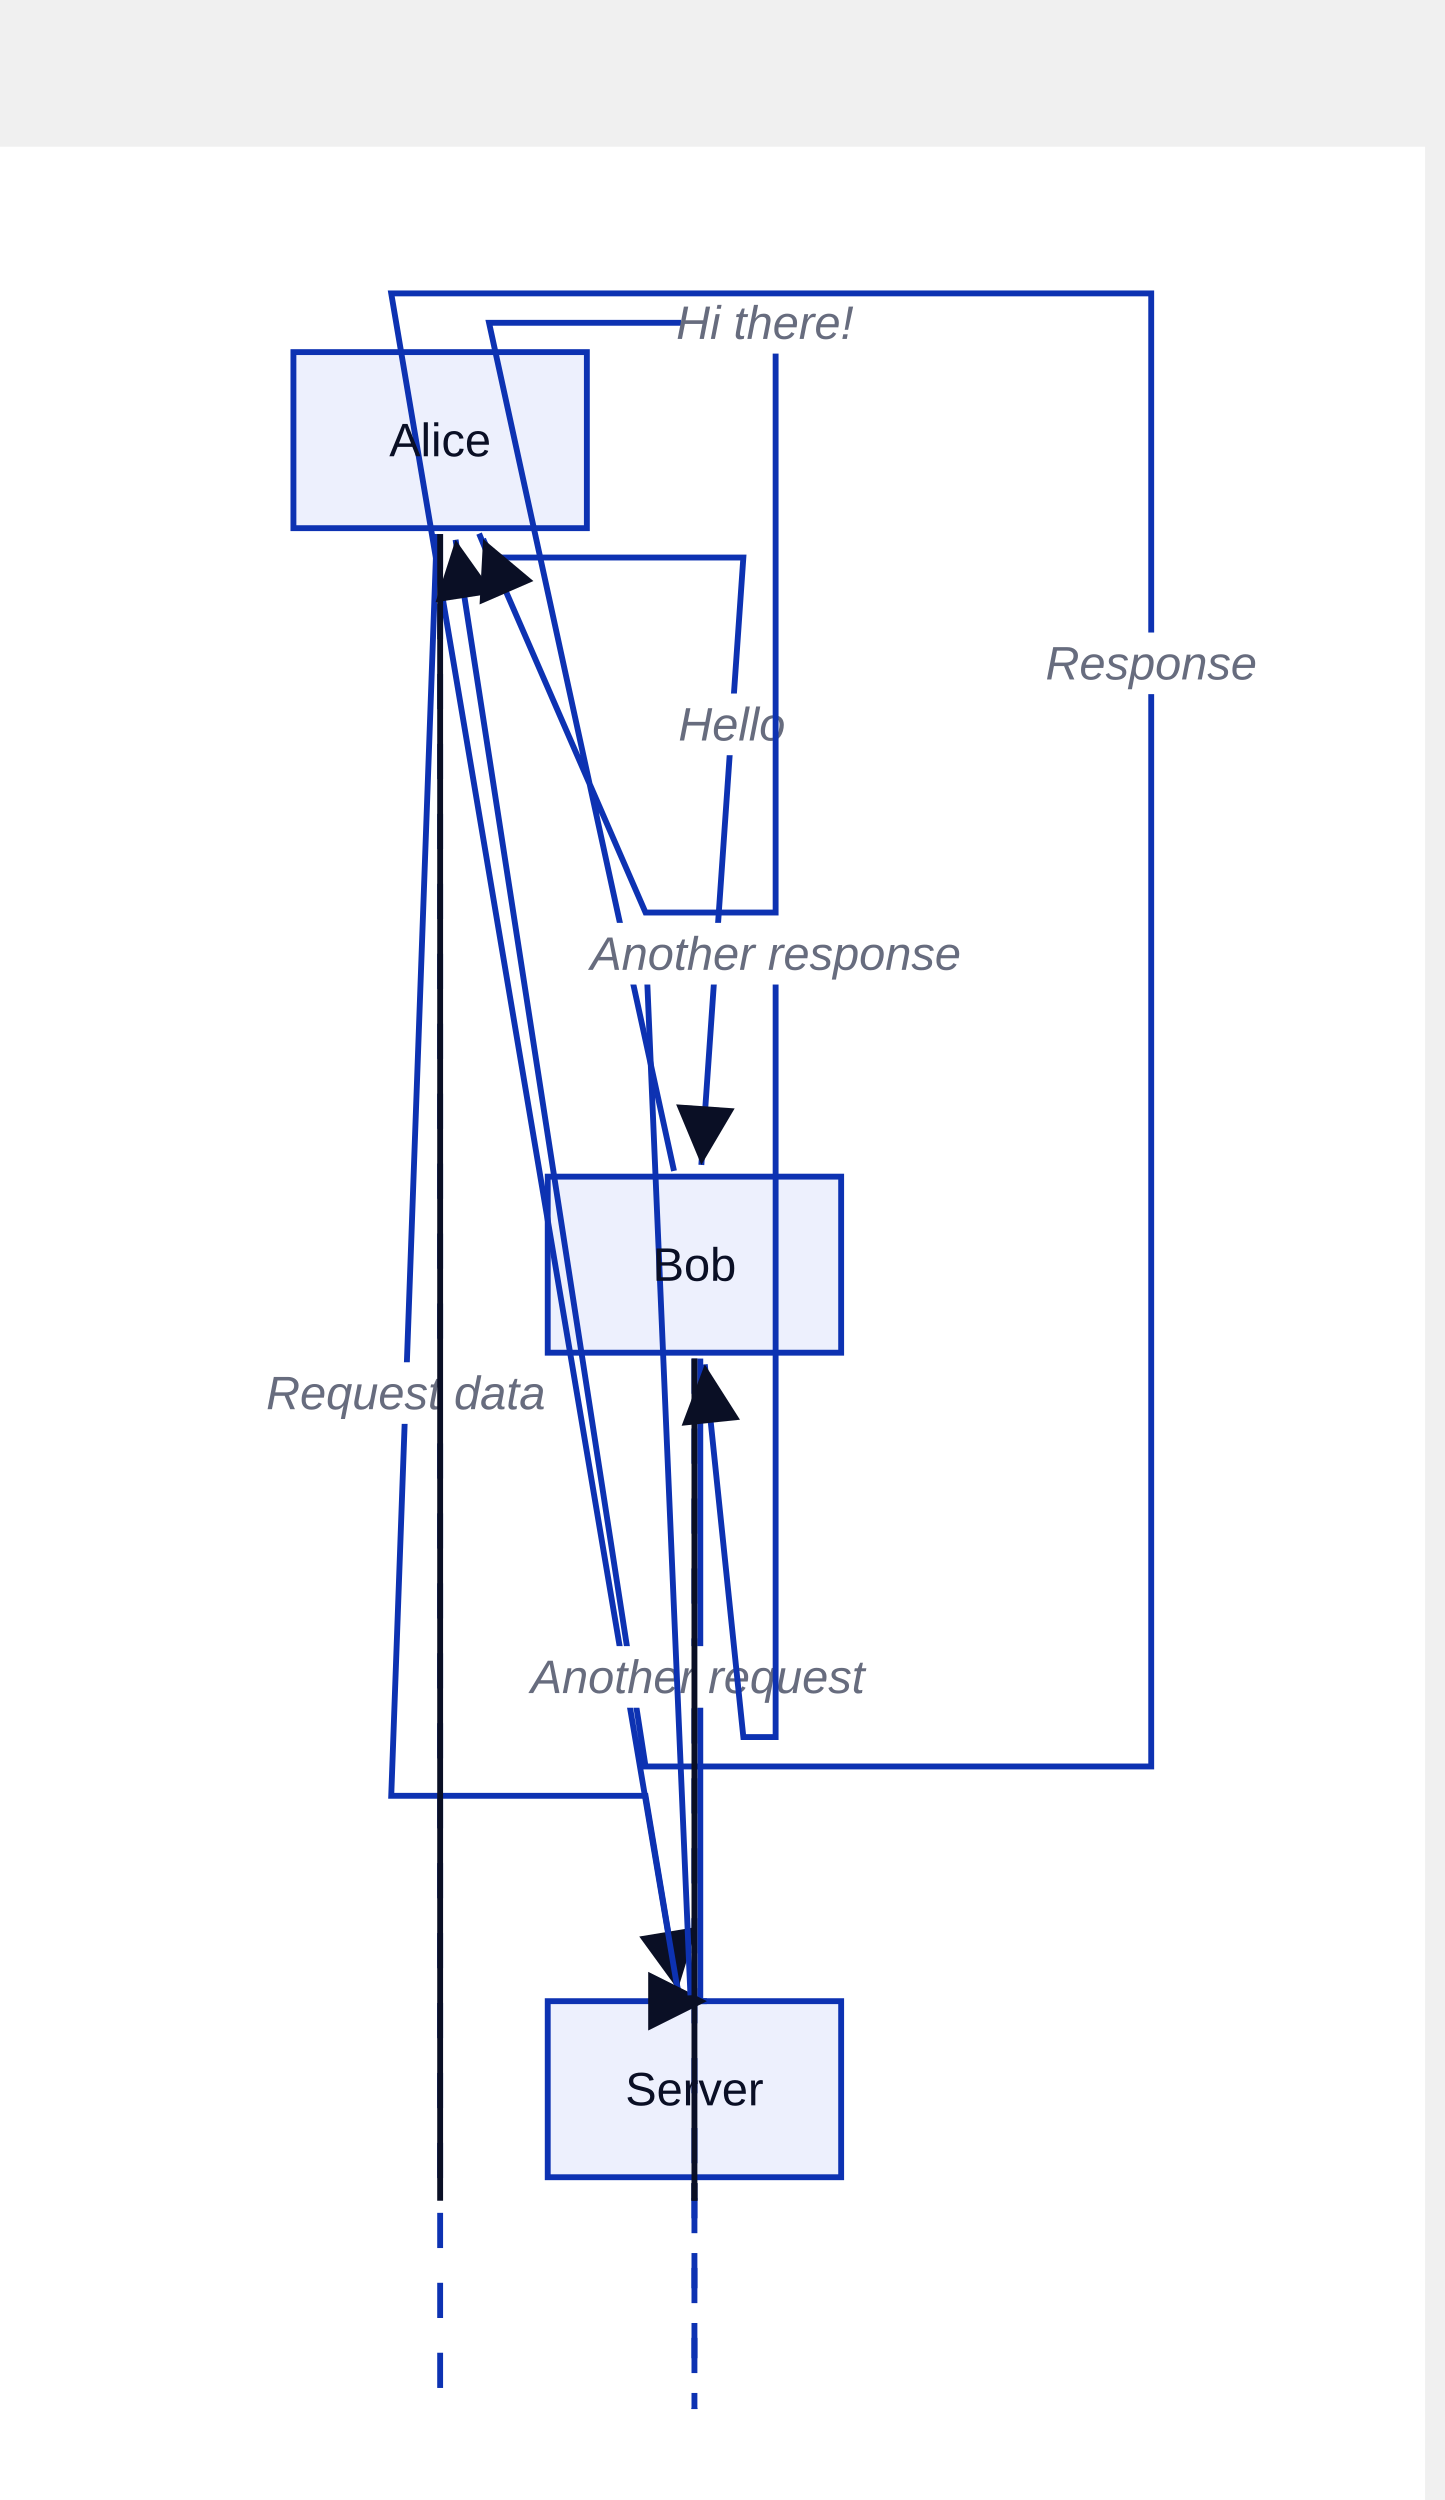
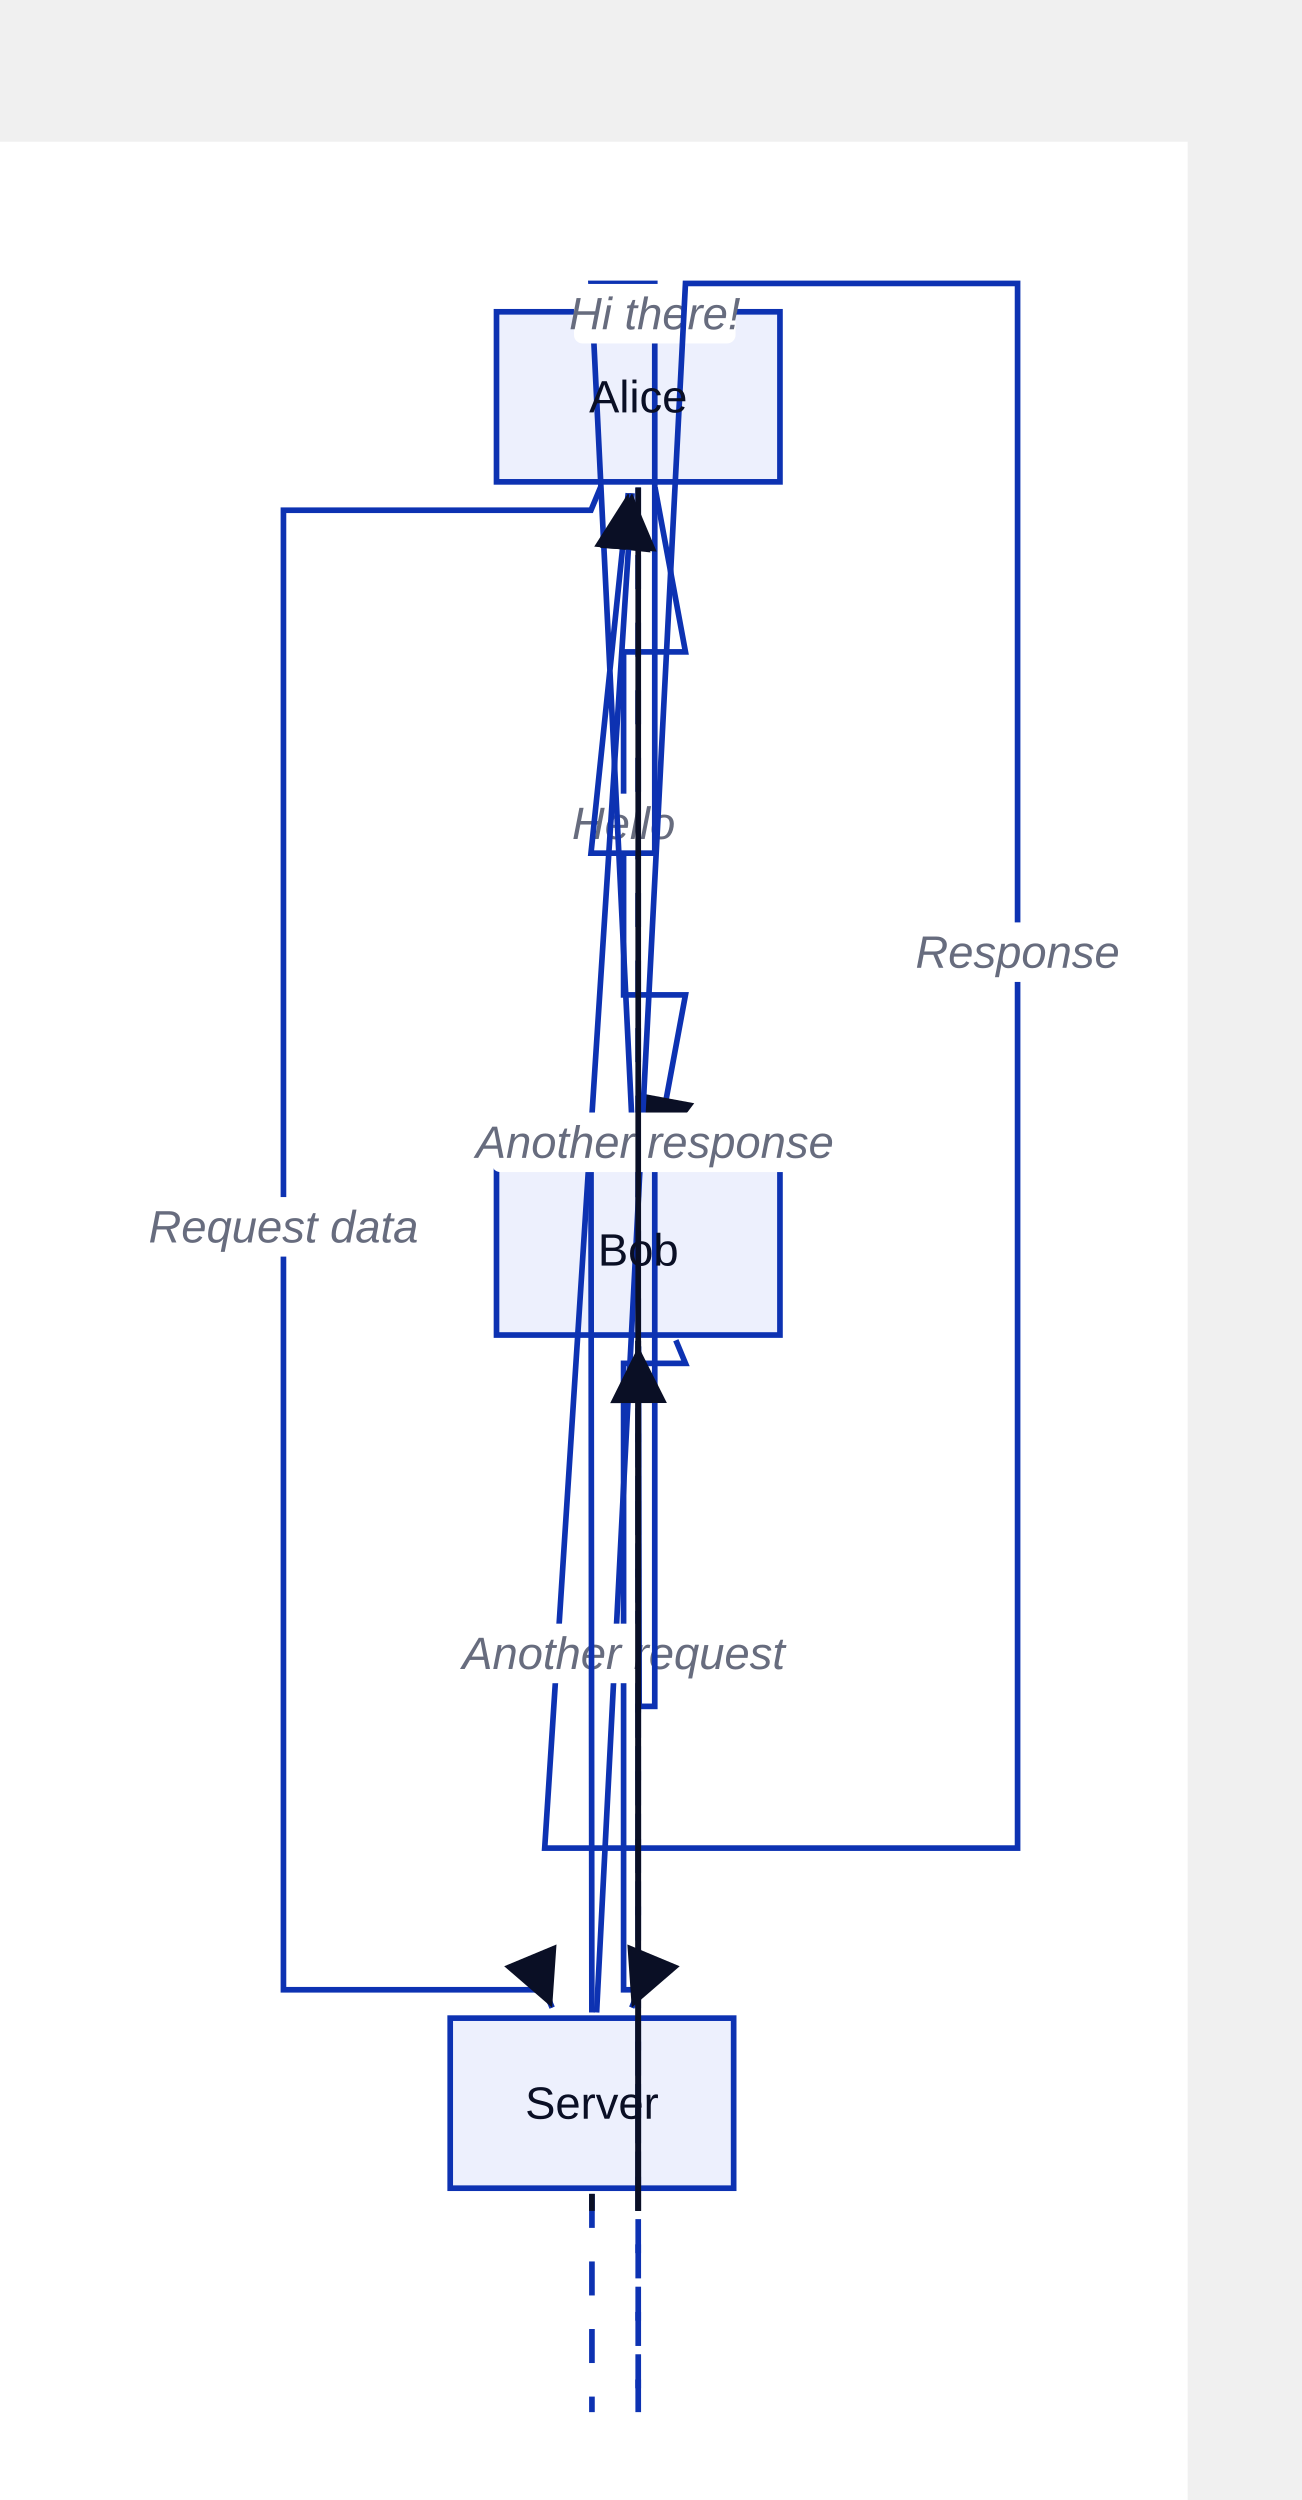
- <svg xmlns="http://www.w3.org/2000/svg" width="492.333" height="852" viewBox="6.667 -50 492.333 852" data-d2-version="0.1.0">
+ <svg xmlns="http://www.w3.org/2000/svg" width="459" height="882" viewBox="40 -50 459 882" data-d2-version="0.1.0">
  <defs>
    <marker id="arrow-triangle" markerWidth="10" markerHeight="10" refX="10" refY="5" orient="auto" markerUnits="strokeWidth">
      <path d="M0,0 L10,5 L0,10 Z" fill="#0A0F25" />
    </marker>
    <marker id="arrow-triangle-reverse" markerWidth="10" markerHeight="10" refX="0" refY="5" orient="auto" markerUnits="strokeWidth">
      <path d="M10,0 L0,5 L10,10 Z" fill="#0A0F25" />
    </marker>
    <marker id="arrow-diamond" markerWidth="10" markerHeight="10" refX="10" refY="5" orient="auto" markerUnits="strokeWidth">
      <path d="M0,5 L5,0 L10,5 L5,10 Z" fill="#0A0F25" />
    </marker>
    <marker id="arrow-diamond-reverse" markerWidth="10" markerHeight="10" refX="0" refY="5" orient="auto" markerUnits="strokeWidth">
      <path d="M0,5 L5,0 L10,5 L5,10 Z" fill="#0A0F25" />
    </marker>
    <marker id="arrow-circle" markerWidth="10" markerHeight="10" refX="6" refY="5" orient="auto" markerUnits="strokeWidth">
      <circle cx="5" cy="5" r="4" fill="#0A0F25" />
    </marker>
    <marker id="arrow-circle-reverse" markerWidth="10" markerHeight="10" refX="4" refY="5" orient="auto" markerUnits="strokeWidth">
      <circle cx="5" cy="5" r="4" fill="#0A0F25" />
    </marker>
    <marker id="arrow-cf-one" markerWidth="10" markerHeight="10" refX="10" refY="5" orient="auto" markerUnits="strokeWidth">
      <line x1="10" y1="0" x2="10" y2="10" stroke="#0A0F25" stroke-width="2" />
    </marker>
    <marker id="arrow-cf-one-reverse" markerWidth="10" markerHeight="10" refX="0" refY="5" orient="auto" markerUnits="strokeWidth">
      <line x1="0" y1="0" x2="0" y2="10" stroke="#0A0F25" stroke-width="2" />
    </marker>
    <marker id="arrow-cf-many" markerWidth="10" markerHeight="10" refX="10" refY="5" orient="auto" markerUnits="strokeWidth">
      <path d="M0,5 L10,0 M0,5 L10,5 M0,5 L10,10" stroke="#0A0F25" stroke-width="2" fill="none" />
    </marker>
    <marker id="arrow-cf-many-reverse" markerWidth="10" markerHeight="10" refX="0" refY="5" orient="auto" markerUnits="strokeWidth">
      <path d="M10,5 L0,0 M10,5 L0,5 M10,5 L0,10" stroke="#0A0F25" stroke-width="2" fill="none" />
    </marker>
    <marker id="arrow-cf-one-required" markerWidth="10" markerHeight="10" refX="10" refY="5" orient="auto" markerUnits="strokeWidth">
      <line x1="10" y1="0" x2="10" y2="10" stroke="#0A0F25" stroke-width="2" />
      <line x1="7" y1="0" x2="7" y2="10" stroke="#0A0F25" stroke-width="2" />
    </marker>
    <marker id="arrow-cf-one-required-reverse" markerWidth="10" markerHeight="10" refX="0" refY="5" orient="auto" markerUnits="strokeWidth">
      <line x1="0" y1="0" x2="0" y2="10" stroke="#0A0F25" stroke-width="2" />
      <line x1="3" y1="0" x2="3" y2="10" stroke="#0A0F25" stroke-width="2" />
    </marker>
    <marker id="arrow-cf-many-required" markerWidth="10" markerHeight="10" refX="10" refY="5" orient="auto" markerUnits="strokeWidth">
      <path d="M0,5 L10,0 M0,5 L10,5 M0,5 L10,10" stroke="#0A0F25" stroke-width="2" fill="none" />
      <line x1="3" y1="0" x2="3" y2="10" stroke="#0A0F25" stroke-width="2" />
    </marker>
    <marker id="arrow-cf-many-required-reverse" markerWidth="10" markerHeight="10" refX="0" refY="5" orient="auto" markerUnits="strokeWidth">
      <path d="M10,5 L0,0 M10,5 L0,5 M10,5 L0,10" stroke="#0A0F25" stroke-width="2" fill="none" />
      <line x1="7" y1="0" x2="7" y2="10" stroke="#0A0F25" stroke-width="2" />
    </marker>
    <marker id="arrow-cf-one-optional" markerWidth="10" markerHeight="10" refX="10" refY="5" orient="auto" markerUnits="strokeWidth">
      <line x1="10" y1="0" x2="10" y2="10" stroke="#0A0F25" stroke-width="2" />
      <circle cx="7" cy="5" r="2" stroke="#0A0F25" stroke-width="2" fill="white" />
    </marker>
    <marker id="arrow-cf-one-optional-reverse" markerWidth="10" markerHeight="10" refX="0" refY="5" orient="auto" markerUnits="strokeWidth">
      <line x1="0" y1="0" x2="0" y2="10" stroke="#0A0F25" stroke-width="2" />
      <circle cx="3" cy="5" r="2" stroke="#0A0F25" stroke-width="2" fill="white" />
    </marker>
    <marker id="arrow-cf-many-optional" markerWidth="10" markerHeight="10" refX="10" refY="5" orient="auto" markerUnits="strokeWidth">
      <path d="M0,5 L10,0 M0,5 L10,5 M0,5 L10,10" stroke="#0A0F25" stroke-width="2" fill="none" />
      <circle cx="3" cy="5" r="2" stroke="#0A0F25" stroke-width="2" fill="white" />
    </marker>
    <marker id="arrow-cf-many-optional-reverse" markerWidth="10" markerHeight="10" refX="0" refY="5" orient="auto" markerUnits="strokeWidth">
      <path d="M10,5 L0,0 M10,5 L0,5 M10,5 L0,10" stroke="#0A0F25" stroke-width="2" fill="none" />
      <circle cx="7" cy="5" r="2" stroke="#0A0F25" stroke-width="2" fill="white" />
    </marker>
    <marker id="arrow-line" markerWidth="10" markerHeight="10" refX="10" refY="5" orient="auto" markerUnits="strokeWidth">
      <line x1="10" y1="0" x2="10" y2="10" stroke="#0A0F25" stroke-width="2" />
    </marker>
    <marker id="arrow-line-reverse" markerWidth="10" markerHeight="10" refX="0" refY="5" orient="auto" markerUnits="strokeWidth">
      <line x1="0" y1="0" x2="0" y2="10" stroke="#0A0F25" stroke-width="2" />
    </marker>
    <marker id="arrow-open" markerWidth="10" markerHeight="10" refX="10" refY="5" orient="auto" markerUnits="strokeWidth">
      <path d="M0,0 L10,5 L0,10" stroke="#0A0F25" stroke-width="2" fill="none" />
    </marker>
    <marker id="arrow-open-reverse" markerWidth="10" markerHeight="10" refX="0" refY="5" orient="auto" markerUnits="strokeWidth">
      <path d="M10,0 L0,5 L10,10" stroke="#0A0F25" stroke-width="2" fill="none" />
    </marker>
    <marker id="arrow" markerWidth="10" markerHeight="10" refX="10" refY="5" orient="auto" markerUnits="strokeWidth">
      <path d="M0,0 L10,5 L0,10 Z" fill="#0A0F25" />
    </marker>
    <marker id="arrow-reverse" markerWidth="10" markerHeight="10" refX="0" refY="5" orient="auto" markerUnits="strokeWidth">
      <path d="M10,0 L0,5 L10,10 Z" fill="#0A0F25" />
    </marker>
  </defs>
  <rect width="100%" height="100%" fill="#FFFFFF" />
  <g id="base-layer">
-     <rect x="106.667" y="70" width="100" height="60" fill="#EDF0FD" stroke="#0D32B2" stroke-width="2" rx="0" ry="0" />
-     <rect x="193.333" y="351" width="100" height="60" fill="#EDF0FD" stroke="#0D32B2" stroke-width="2" rx="0" ry="0" />
-     <rect x="193.333" y="632" width="100" height="60" fill="#EDF0FD" stroke="#0D32B2" stroke-width="2" rx="0" ry="0" />
-     <path d="M 156.667 132 L 156.667 771" stroke="#0D32B2" fill="none" stroke-width="2" stroke-dasharray="12,11.839" />
-     <path d="M 243.333 413 L 243.333 771" stroke="#0D32B2" fill="none" stroke-width="2" stroke-dasharray="12,11.839" />
-     <path d="M 243.333 694 L 243.333 771" stroke="#0D32B2" fill="none" stroke-width="2" stroke-dasharray="12,11.839" />
-     <path d="M 169.936 131.846 L 173.333 140 L 260 140 L 245.684 347.01" fill="none" stroke="#0D32B2" stroke-width="2" marker-end="url(#arrow-triangle)" />
-     <rect x="239.067" y="186.366" width="34" height="21" fill="#FFFFFF" stroke="none" stroke-width="1" rx="3" ry="3" />
-     <text x="256.067" y="202.366" text-anchor="middle" dominant-baseline="alphabetic" font-family="Arial, sans-serif" font-size="16" style="fill: #676C7E; font-style: italic">Hello</text>
-     <path d="M 236.365 349.046 L 173.333 60 L 271 60 L 271 261 L 226.667 261 L 171.305 133.668" fill="none" stroke="#0D32B2" stroke-width="2" marker-end="url(#arrow-triangle)" />
-     <rect x="238.837" y="49.5" width="57" height="21" fill="#FFFFFF" stroke="none" stroke-width="1" rx="3" ry="3" />
-     <text x="267.337" y="65.5" text-anchor="middle" dominant-baseline="alphabetic" font-family="Arial, sans-serif" font-size="16" style="fill: #676C7E; font-style: italic">Hi there!</text>
-     <path d="M 155.512 131.999 L 140 562 L 226.667 562 L 237.676 628.054" fill="none" stroke="#0D32B2" stroke-width="2" marker-end="url(#arrow-triangle)" />
-     <rect x="100.951" y="414.265" width="88" height="21" fill="#FFFFFF" stroke="none" stroke-width="1" rx="3" ry="3" />
-     <text x="144.951" y="430.265" text-anchor="middle" dominant-baseline="alphabetic" font-family="Arial, sans-serif" font-size="16" style="fill: #676C7E; font-style: italic">Request data</text>
-     <path d="M 237.935 630.028 L 140 50 L 399 50 L 399 552 L 226.667 552 L 161.925 133.953" fill="none" stroke="#0D32B2" stroke-width="2" marker-end="url(#arrow-triangle)" />
-     <rect x="367.5" y="165.563" width="63" height="21" fill="#FFFFFF" stroke="none" stroke-width="1" rx="3" ry="3" />
-     <text x="399" y="181.563" text-anchor="middle" dominant-baseline="alphabetic" font-family="Arial, sans-serif" font-size="16" style="fill: #676C7E; font-style: italic">Response</text>
-     <path d="M 245.325 413 L 245.325 632 L 247.571 632" fill="none" stroke="#0D32B2" stroke-width="2" marker-end="url(#arrow-triangle)" />
-     <rect x="190.948" y="511" width="107" height="21" fill="#FFFFFF" stroke="none" stroke-width="1" rx="3" ry="3" />
-     <text x="244.448" y="527" text-anchor="middle" dominant-baseline="alphabetic" font-family="Arial, sans-serif" font-size="16" style="fill: #676C7E; font-style: italic">Another request</text>
-     <path d="M 241.969 630.002 L 226.667 271 L 271 271 L 271 542 L 260 542 L 246.851 414.979" fill="none" stroke="#0D32B2" stroke-width="2" marker-end="url(#arrow-triangle)" />
-     <rect x="213.5" y="264.519" width="115" height="21" fill="#FFFFFF" stroke="none" stroke-width="1" rx="3" ry="3" />
-     <text x="271" y="280.519" text-anchor="middle" dominant-baseline="alphabetic" font-family="Arial, sans-serif" font-size="16" style="fill: #676C7E; font-style: italic">Another response</text>
-     <path d="M 156.667 132 C 156.667 359.2 156.667 472.8 156.667 700" fill="none" stroke="#0A0F25" stroke-width="2" />
-     <path d="M 243.333 413 C 243.333 527.8 243.333 585.2 243.333 700" fill="none" stroke="#0A0F25" stroke-width="2" />
-     <path d="M 243.333 694 C 243.333 696.4 243.333 697.6 243.333 700" fill="none" stroke="#0A0F25" stroke-width="2" />
-     <text x="156.667" y="105.5" text-anchor="middle" dominant-baseline="alphabetic" font-family="Arial, sans-serif" font-size="16" style="fill: #0A0F25">Alice</text>
-     <text x="243.333" y="386.5" text-anchor="middle" dominant-baseline="alphabetic" font-family="Arial, sans-serif" font-size="16" style="fill: #0A0F25">Bob</text>
-     <text x="243.333" y="667.5" text-anchor="middle" dominant-baseline="alphabetic" font-family="Arial, sans-serif" font-size="16" style="fill: #0A0F25">Server</text>
+     <rect x="215.167" y="60" width="100" height="60" fill="#EDF0FD" stroke="#0D32B2" stroke-width="2" rx="0" ry="0" />
+     <rect x="215.167" y="361" width="100" height="60" fill="#EDF0FD" stroke="#0D32B2" stroke-width="2" rx="0" ry="0" />
+     <rect x="198.833" y="662" width="100" height="60" fill="#EDF0FD" stroke="#0D32B2" stroke-width="2" rx="0" ry="0" />
+     <path d="M 265.167 122 L 265.167 801" stroke="#0D32B2" fill="none" stroke-width="2" stroke-dasharray="12,11.839" />
+     <path d="M 265.167 423 L 265.167 801" stroke="#0D32B2" fill="none" stroke-width="2" stroke-dasharray="12,11.839" />
+     <path d="M 248.833 724 L 248.833 801" stroke="#0D32B2" fill="none" stroke-width="2" stroke-dasharray="12,11.839" />
+     <path d="M 271.086 121.967 L 281.833 180 L 260 180 L 260 301 L 281.833 301 L 271.451 357.067" fill="none" stroke="#0D32B2" stroke-width="2" marker-end="url(#arrow-triangle)" />
+     <rect x="243" y="230" width="34" height="21" fill="#FFFFFF" stroke="none" stroke-width="1" rx="3" ry="3" />
+     <text x="260" y="246" text-anchor="middle" dominant-baseline="alphabetic" font-family="Arial, sans-serif" font-size="16" style="fill: #676C7E; font-style: italic">Hello</text>
+     <path d="M 263.603 359.002 L 248.5 50 L 271 50 L 271 251 L 248.5 251 L 261.649 123.979" fill="none" stroke="#0D32B2" stroke-width="2" marker-end="url(#arrow-triangle)" />
+     <rect x="242.5" y="50.164" width="57" height="21" fill="#FFFFFF" stroke="none" stroke-width="1" rx="3" ry="3" />
+     <text x="271" y="66.164" text-anchor="middle" dominant-baseline="alphabetic" font-family="Arial, sans-serif" font-size="16" style="fill: #676C7E; font-style: italic">Hi there!</text>
+     <path d="M 251.897 121.846 L 248.5 130 L 140 130 L 140 652 L 232.167 652 L 234.795 658.308" fill="none" stroke="#0D32B2" stroke-width="2" marker-end="url(#arrow-triangle)" />
+     <rect x="96" y="372.333" width="88" height="21" fill="#FFFFFF" stroke="none" stroke-width="1" rx="3" ry="3" />
+     <text x="140" y="388.333" text-anchor="middle" dominant-baseline="alphabetic" font-family="Arial, sans-serif" font-size="16" style="fill: #676C7E; font-style: italic">Request data</text>
+     <path d="M 250.478 660.003 L 281.833 50 L 399 50 L 399 602 L 232.167 602 L 262.976 123.992" fill="none" stroke="#0D32B2" stroke-width="2" marker-end="url(#arrow-triangle)" />
+     <rect x="367.5" y="275.429" width="63" height="21" fill="#FFFFFF" stroke="none" stroke-width="1" rx="3" ry="3" />
+     <text x="399" y="291.429" text-anchor="middle" dominant-baseline="alphabetic" font-family="Arial, sans-serif" font-size="16" style="fill: #676C7E; font-style: italic">Response</text>
+     <path d="M 278.436 422.846 L 281.833 431 L 260 431 L 260 652 L 265.5 652 L 262.872 658.308" fill="none" stroke="#0D32B2" stroke-width="2" marker-end="url(#arrow-triangle)" />
+     <rect x="206.5" y="522.833" width="107" height="21" fill="#FFFFFF" stroke="none" stroke-width="1" rx="3" ry="3" />
+     <text x="260" y="538.833" text-anchor="middle" dominant-baseline="alphabetic" font-family="Arial, sans-serif" font-size="16" style="fill: #676C7E; font-style: italic">Another request</text>
+     <path d="M 248.802 660 L 248.5 351 L 271 351 L 271 552 L 265.5 552 L 265.237 425" fill="none" stroke="#0D32B2" stroke-width="2" marker-end="url(#arrow-triangle)" />
+     <rect x="213.5" y="342.5" width="115" height="21" fill="#FFFFFF" stroke="none" stroke-width="1" rx="3" ry="3" />
+     <text x="271" y="358.5" text-anchor="middle" dominant-baseline="alphabetic" font-family="Arial, sans-serif" font-size="16" style="fill: #676C7E; font-style: italic">Another response</text>
+     <path d="M 265.167 122 C 265.167 365.2 265.167 486.8 265.167 730" fill="none" stroke="#0A0F25" stroke-width="2" />
+     <path d="M 265.167 423 C 265.167 545.8 265.167 607.2 265.167 730" fill="none" stroke="#0A0F25" stroke-width="2" />
+     <path d="M 248.833 724 C 248.833 726.4 248.833 727.6 248.833 730" fill="none" stroke="#0A0F25" stroke-width="2" />
+     <text x="265.167" y="95.5" text-anchor="middle" dominant-baseline="alphabetic" font-family="Arial, sans-serif" font-size="16" style="fill: #0A0F25">Alice</text>
+     <text x="265.167" y="396.5" text-anchor="middle" dominant-baseline="alphabetic" font-family="Arial, sans-serif" font-size="16" style="fill: #0A0F25">Bob</text>
+     <text x="248.833" y="697.5" text-anchor="middle" dominant-baseline="alphabetic" font-family="Arial, sans-serif" font-size="16" style="fill: #0A0F25">Server</text>
  </g>
</svg>
